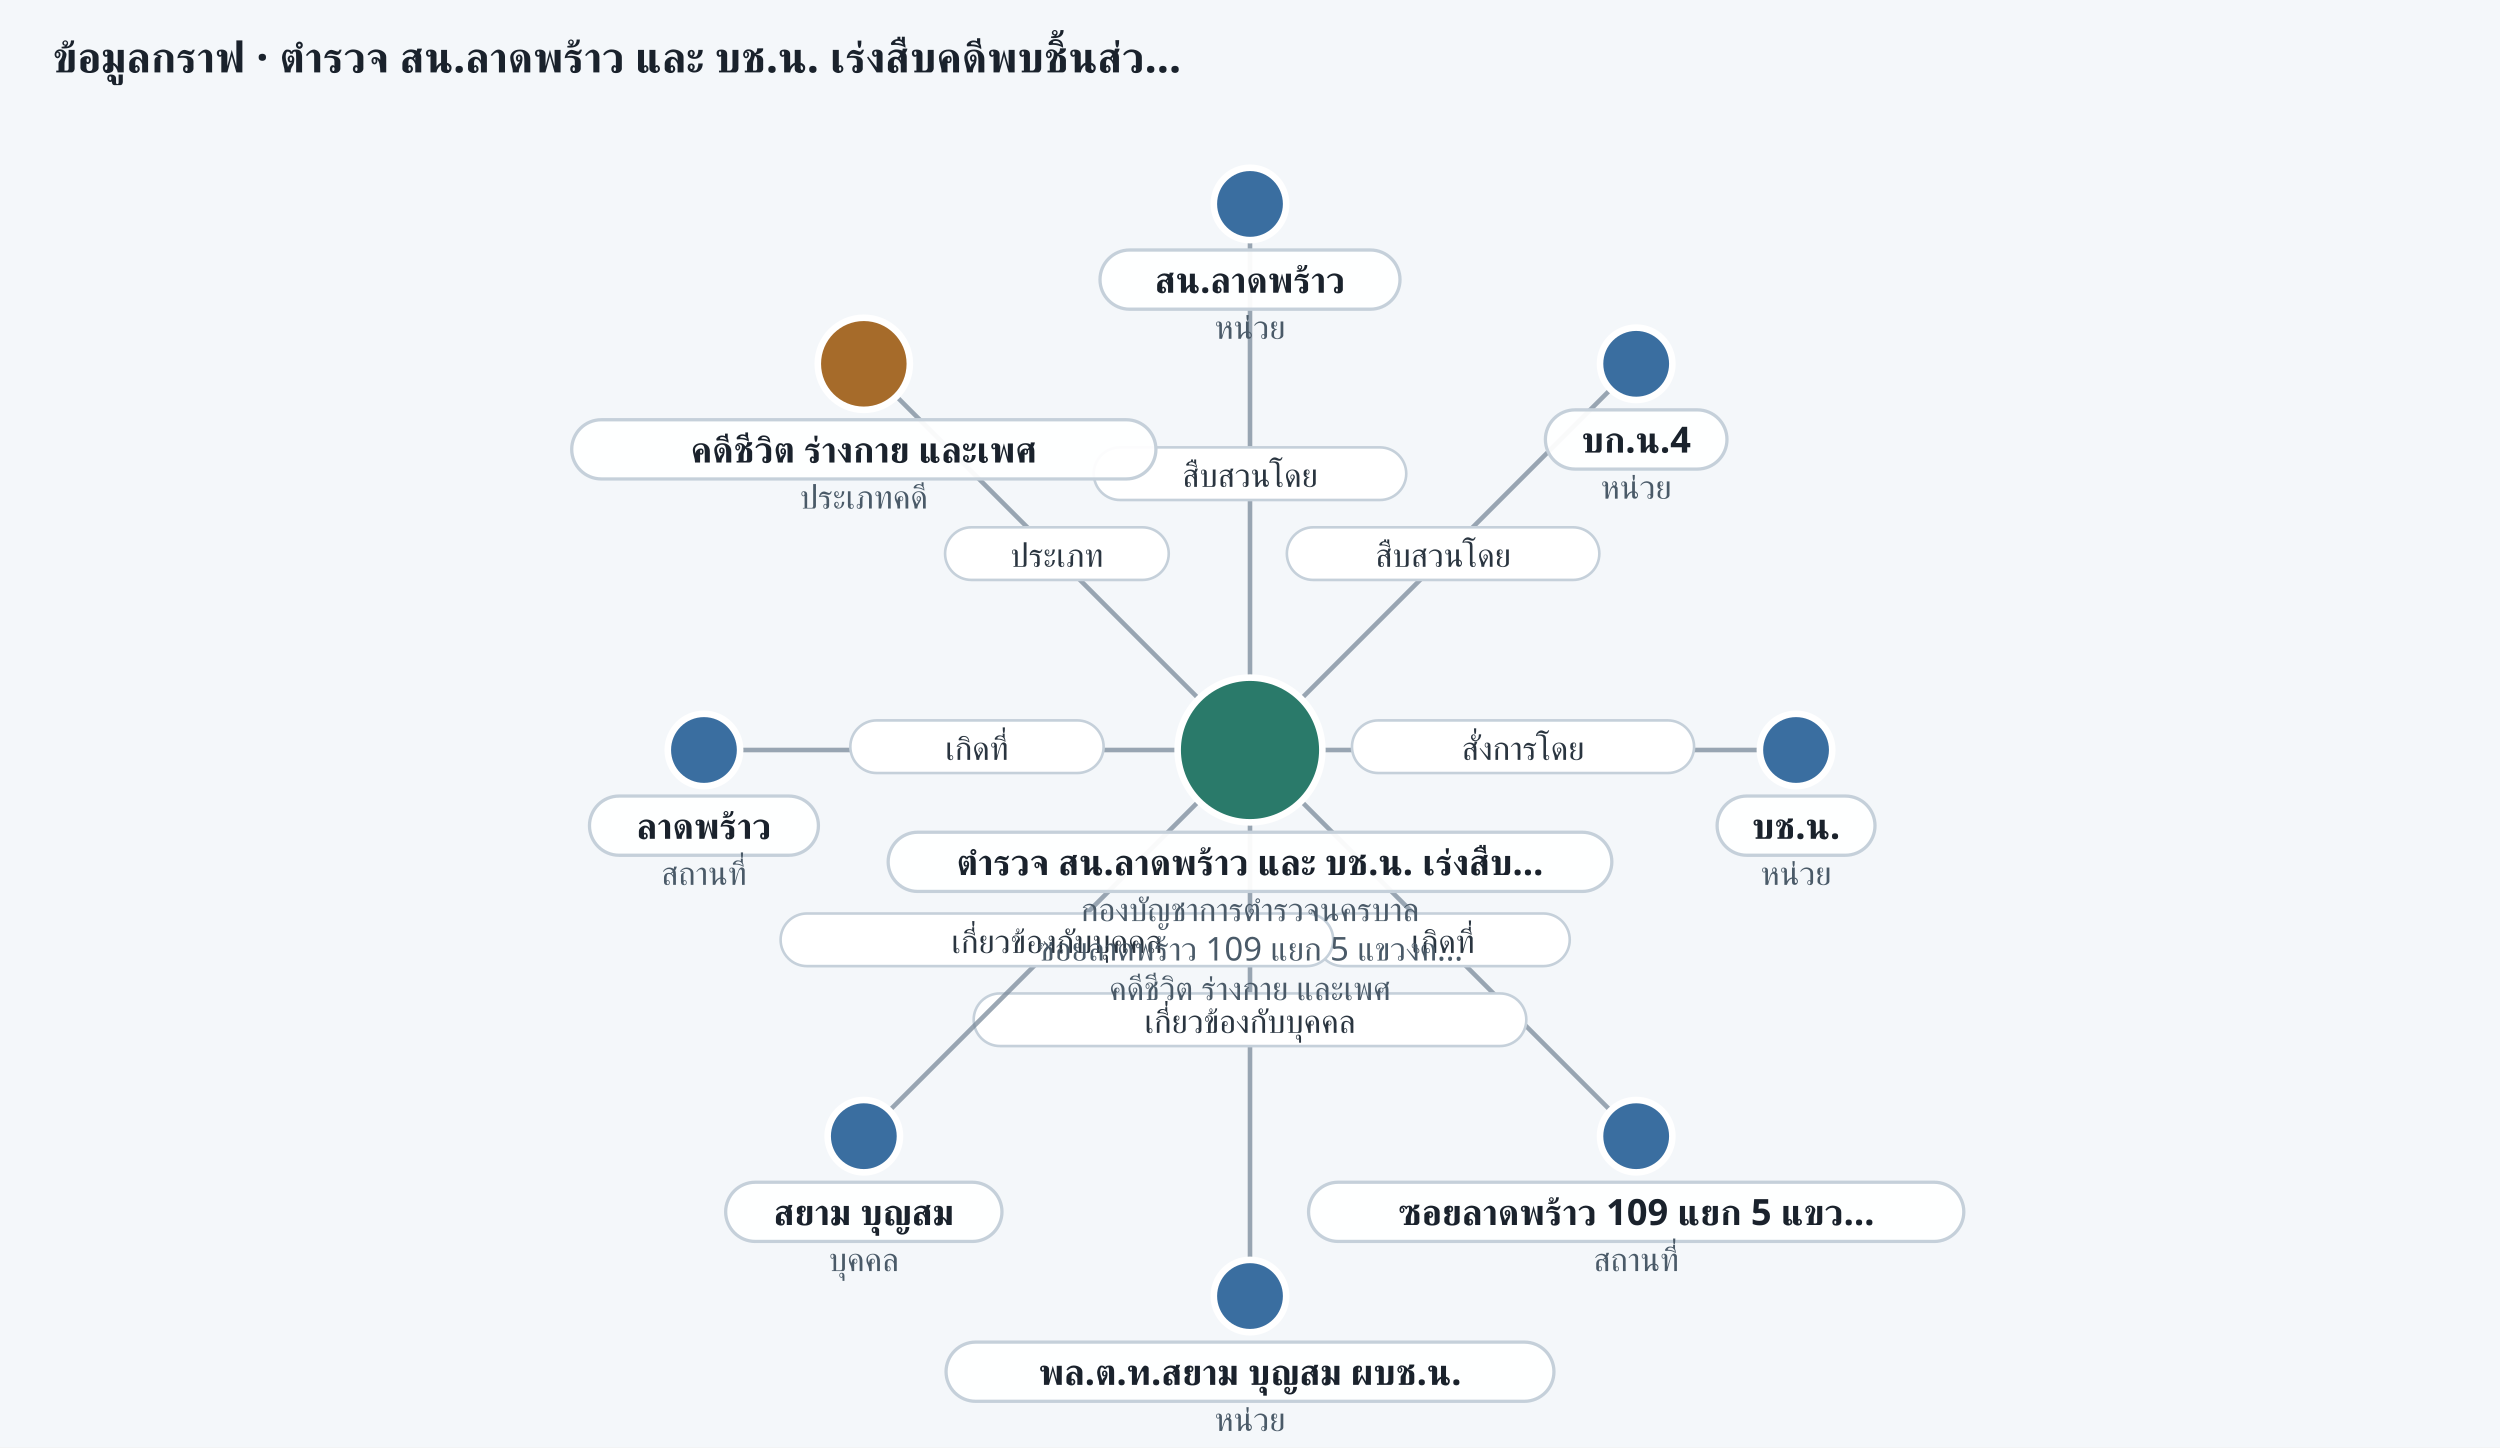
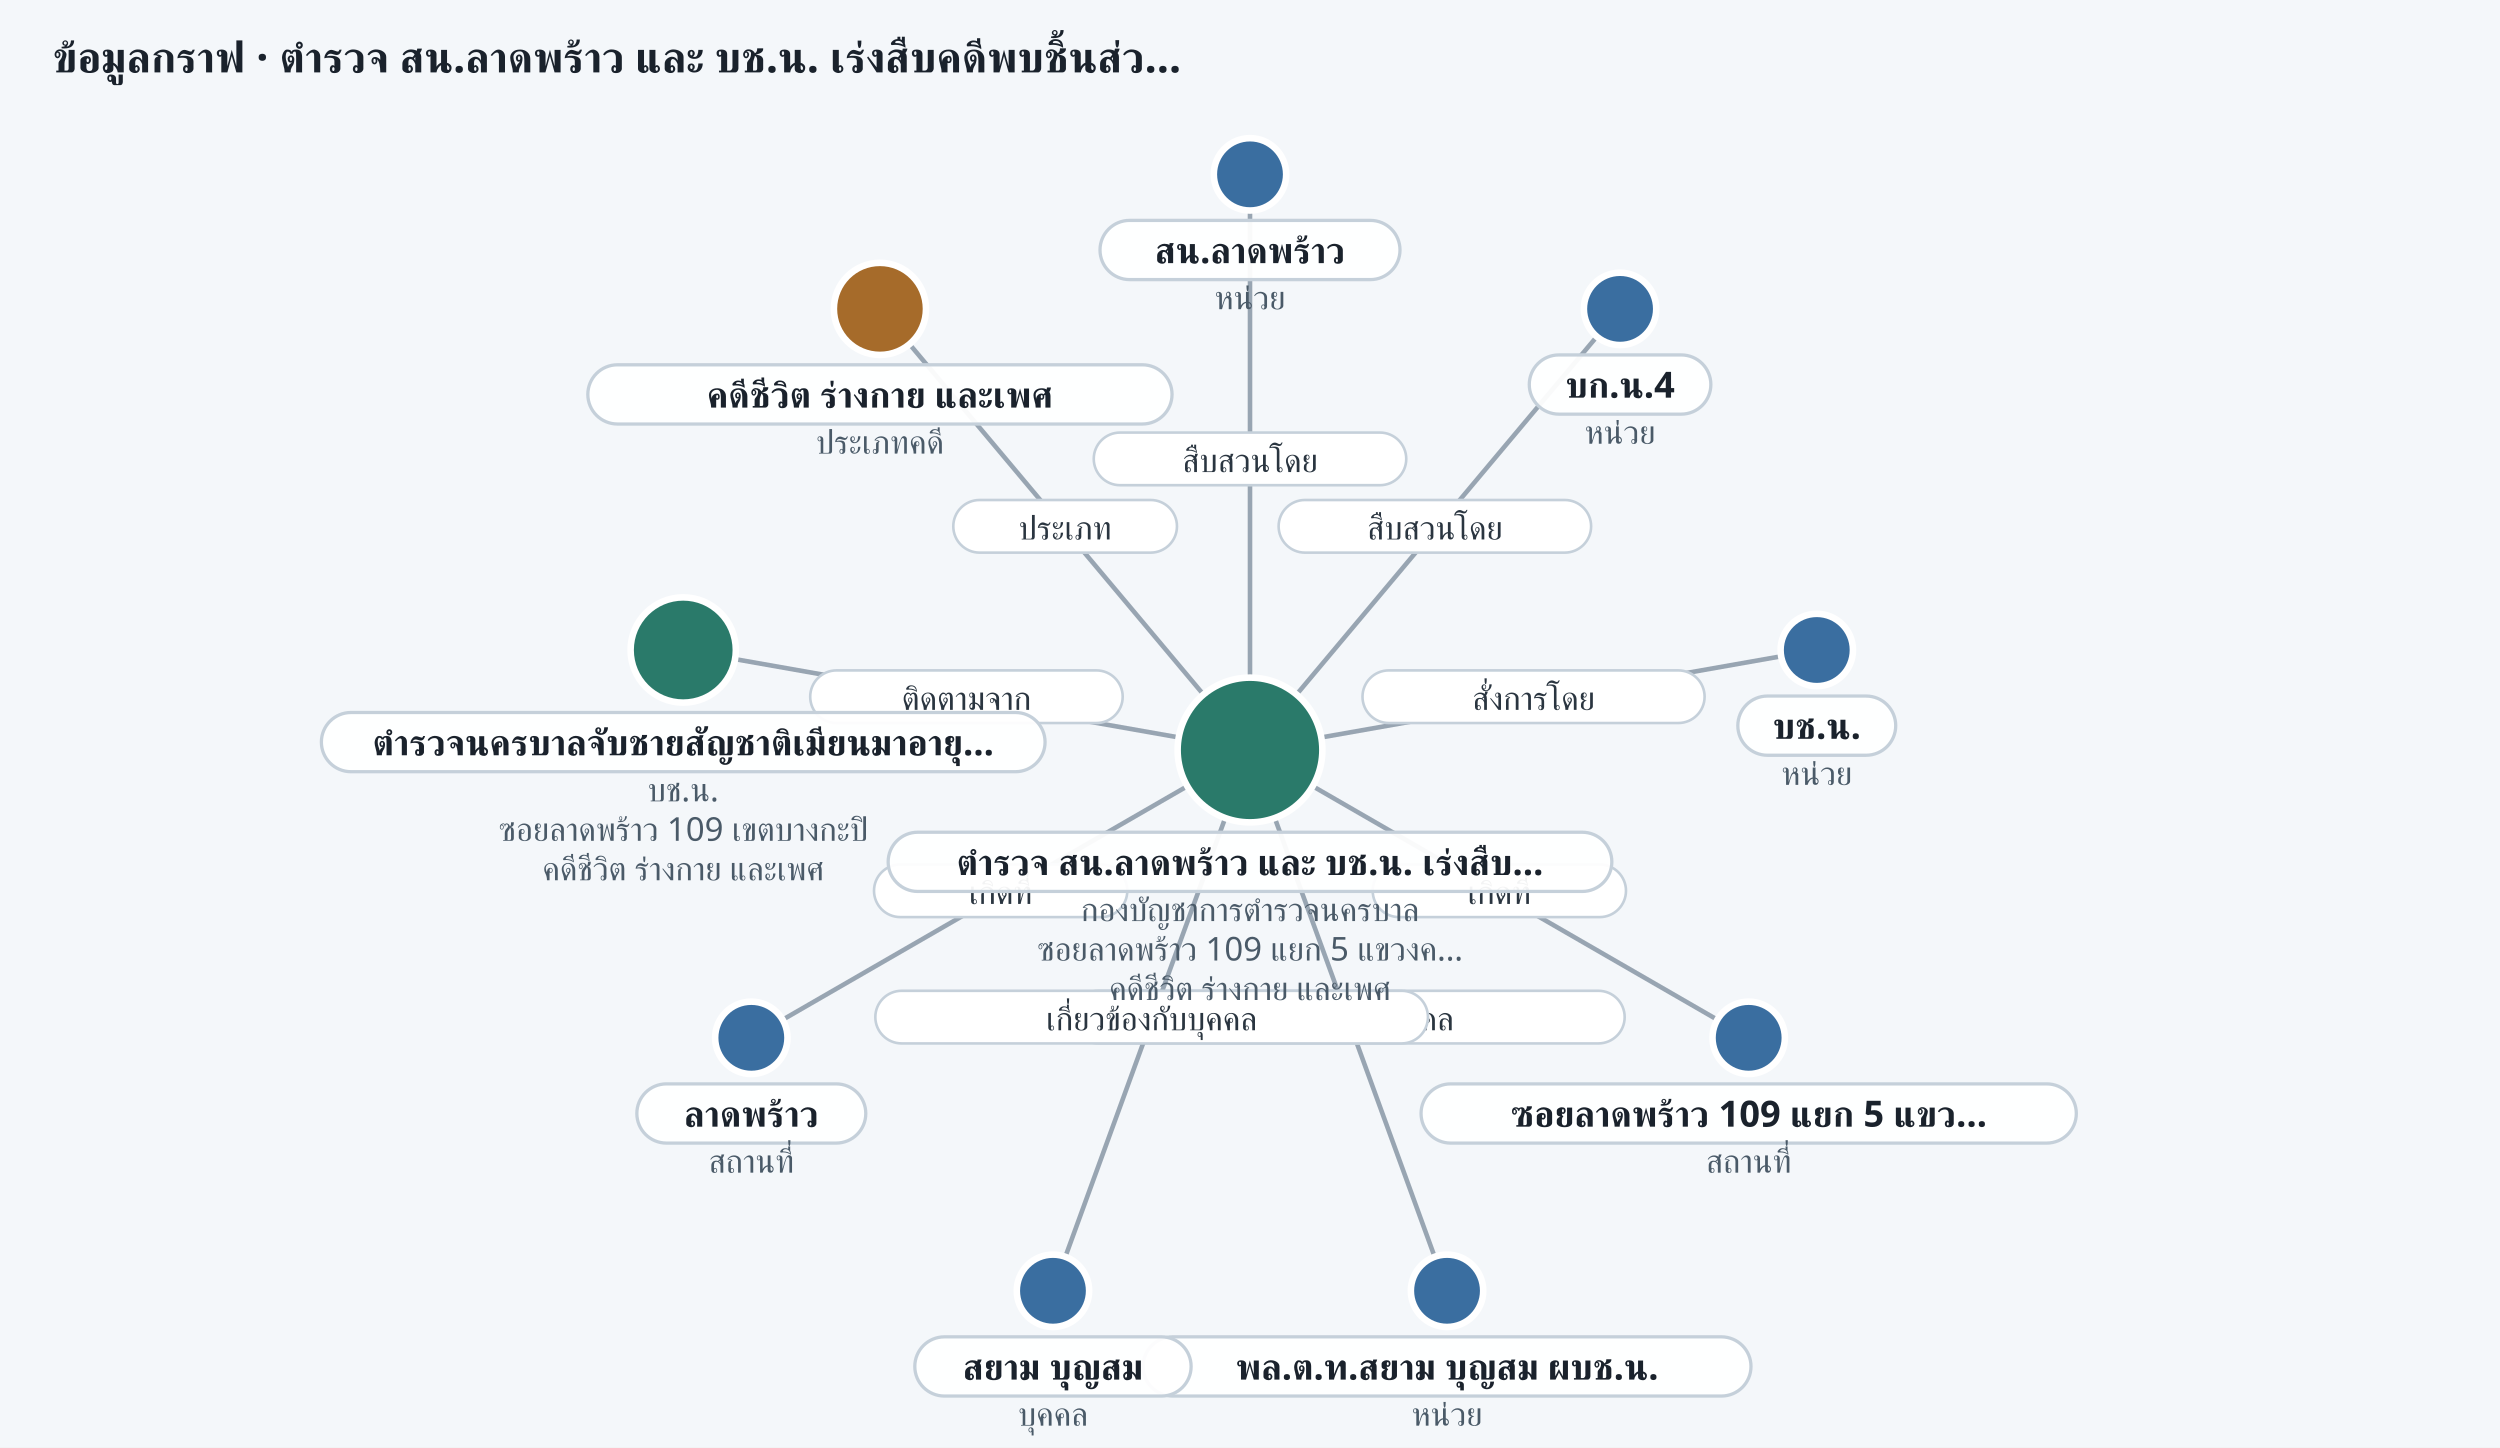
<svg xmlns="http://www.w3.org/2000/svg" width="760" height="440" viewBox="0 0 760 440" role="img" aria-label="ego graph 20261123-violent-01">
  <rect width="100%" height="100%" fill="#f4f7fa" />
  <text x="16" y="22" font-size="13" font-weight="700" fill="#1a222c" font-family="Sarabun, Anuphan, sans-serif">ข้อมูลกราฟ · ตำรวจ สน.ลาดพร้าว และ บช.น. เร่งสืบคดีพบชิ้นส่ว…</text>
-   <line x1="380.0" y1="228.0" x2="380.0" y2="62.0" stroke="#7a8a9a" stroke-width="1.4" opacity="0.75" />
-   <rect x="332.5" y="136.0" width="95.0" height="16" rx="8" fill="#fff" stroke="#c5d0da" stroke-width="0.8" />
-   <text x="380.0" y="148.0" text-anchor="middle" font-size="10" fill="#2a3540" font-family="Sarabun, Anuphan, sans-serif">สืบสวนโดย</text>
-   <line x1="380.0" y1="228.0" x2="497.4" y2="110.6" stroke="#7a8a9a" stroke-width="1.4" opacity="0.75" />
-   <rect x="391.2" y="160.3" width="95.0" height="16" rx="8" fill="#fff" stroke="#c5d0da" stroke-width="0.8" />
-   <text x="438.7" y="172.3" text-anchor="middle" font-size="10" fill="#2a3540" font-family="Sarabun, Anuphan, sans-serif">สืบสวนโดย</text>
-   <line x1="380.0" y1="228.0" x2="546.0" y2="228.0" stroke="#7a8a9a" stroke-width="1.4" opacity="0.75" />
-   <rect x="411.0" y="219.0" width="104.0" height="16" rx="8" fill="#fff" stroke="#c5d0da" stroke-width="0.8" />
-   <text x="463.0" y="231.0" text-anchor="middle" font-size="10" fill="#2a3540" font-family="Sarabun, Anuphan, sans-serif">สั่งการโดย</text>
-   <line x1="380.0" y1="228.0" x2="497.4" y2="345.4" stroke="#7a8a9a" stroke-width="1.4" opacity="0.75" />
-   <rect x="400.2" y="277.7" width="77.0" height="16" rx="8" fill="#fff" stroke="#c5d0da" stroke-width="0.8" />
-   <text x="438.7" y="289.7" text-anchor="middle" font-size="10" fill="#2a3540" font-family="Sarabun, Anuphan, sans-serif">เกิดที่</text>
-   <line x1="380.0" y1="228.0" x2="380.0" y2="394.0" stroke="#7a8a9a" stroke-width="1.4" opacity="0.75" />
-   <rect x="296.0" y="302.0" width="168.0" height="16" rx="8" fill="#fff" stroke="#c5d0da" stroke-width="0.8" />
-   <text x="380.0" y="314.0" text-anchor="middle" font-size="10" fill="#2a3540" font-family="Sarabun, Anuphan, sans-serif">เกี่ยวข้องกับบุคคล</text>
-   <line x1="380.0" y1="228.0" x2="262.6" y2="345.4" stroke="#7a8a9a" stroke-width="1.4" opacity="0.75" />
-   <rect x="237.3" y="277.7" width="168.0" height="16" rx="8" fill="#fff" stroke="#c5d0da" stroke-width="0.8" />
-   <text x="321.3" y="289.7" text-anchor="middle" font-size="10" fill="#2a3540" font-family="Sarabun, Anuphan, sans-serif">เกี่ยวข้องกับบุคคล</text>
-   <line x1="380.0" y1="228.0" x2="214.0" y2="228.0" stroke="#7a8a9a" stroke-width="1.4" opacity="0.75" />
-   <rect x="258.5" y="219.0" width="77.0" height="16" rx="8" fill="#fff" stroke="#c5d0da" stroke-width="0.8" />
-   <text x="297.0" y="231.0" text-anchor="middle" font-size="10" fill="#2a3540" font-family="Sarabun, Anuphan, sans-serif">เกิดที่</text>
-   <line x1="380.0" y1="228.0" x2="262.6" y2="110.6" stroke="#7a8a9a" stroke-width="1.4" opacity="0.75" />
-   <rect x="287.3" y="160.3" width="68.0" height="16" rx="8" fill="#fff" stroke="#c5d0da" stroke-width="0.8" />
-   <text x="321.3" y="172.3" text-anchor="middle" font-size="10" fill="#2a3540" font-family="Sarabun, Anuphan, sans-serif">ประเภท</text>
+   <line x1="380.0" y1="228.0" x2="380.0" y2="53.0" stroke="#7a8a9a" stroke-width="1.4" opacity="0.75" />
+   <rect x="332.5" y="131.5" width="95.0" height="16" rx="8" fill="#fff" stroke="#c5d0da" stroke-width="0.8" />
+   <text x="380.0" y="143.5" text-anchor="middle" font-size="10" fill="#2a3540" font-family="Sarabun, Anuphan, sans-serif">สืบสวนโดย</text>
+   <line x1="380.0" y1="228.0" x2="492.5" y2="93.9" stroke="#7a8a9a" stroke-width="1.4" opacity="0.75" />
+   <rect x="388.7" y="152.0" width="95.0" height="16" rx="8" fill="#fff" stroke="#c5d0da" stroke-width="0.8" />
+   <text x="436.2" y="164.0" text-anchor="middle" font-size="10" fill="#2a3540" font-family="Sarabun, Anuphan, sans-serif">สืบสวนโดย</text>
+   <line x1="380.0" y1="228.0" x2="552.3" y2="197.6" stroke="#7a8a9a" stroke-width="1.4" opacity="0.75" />
+   <rect x="414.2" y="203.8" width="104.0" height="16" rx="8" fill="#fff" stroke="#c5d0da" stroke-width="0.8" />
+   <text x="466.2" y="215.8" text-anchor="middle" font-size="10" fill="#2a3540" font-family="Sarabun, Anuphan, sans-serif">สั่งการโดย</text>
+   <line x1="380.0" y1="228.0" x2="531.6" y2="315.5" stroke="#7a8a9a" stroke-width="1.4" opacity="0.75" />
+   <rect x="417.3" y="262.8" width="77.0" height="16" rx="8" fill="#fff" stroke="#c5d0da" stroke-width="0.8" />
+   <text x="455.8" y="274.8" text-anchor="middle" font-size="10" fill="#2a3540" font-family="Sarabun, Anuphan, sans-serif">เกิดที่</text>
+   <line x1="380.0" y1="228.0" x2="439.9" y2="392.4" stroke="#7a8a9a" stroke-width="1.4" opacity="0.75" />
+   <rect x="325.9" y="301.2" width="168.0" height="16" rx="8" fill="#fff" stroke="#c5d0da" stroke-width="0.8" />
+   <text x="409.9" y="313.2" text-anchor="middle" font-size="10" fill="#2a3540" font-family="Sarabun, Anuphan, sans-serif">เกี่ยวข้องกับบุคคล</text>
+   <line x1="380.0" y1="228.0" x2="320.1" y2="392.4" stroke="#7a8a9a" stroke-width="1.4" opacity="0.75" />
+   <rect x="266.1" y="301.2" width="168.0" height="16" rx="8" fill="#fff" stroke="#c5d0da" stroke-width="0.8" />
+   <text x="350.1" y="313.2" text-anchor="middle" font-size="10" fill="#2a3540" font-family="Sarabun, Anuphan, sans-serif">เกี่ยวข้องกับบุคคล</text>
+   <line x1="380.0" y1="228.0" x2="228.4" y2="315.5" stroke="#7a8a9a" stroke-width="1.4" opacity="0.75" />
+   <rect x="265.7" y="262.8" width="77.0" height="16" rx="8" fill="#fff" stroke="#c5d0da" stroke-width="0.8" />
+   <text x="304.2" y="274.8" text-anchor="middle" font-size="10" fill="#2a3540" font-family="Sarabun, Anuphan, sans-serif">เกิดที่</text>
+   <line x1="207.7" y1="197.6" x2="380.0" y2="228.0" stroke="#7a8a9a" stroke-width="1.4" opacity="0.75" />
+   <rect x="246.3" y="203.8" width="95.0" height="16" rx="8" fill="#fff" stroke="#c5d0da" stroke-width="0.8" />
+   <text x="293.8" y="215.8" text-anchor="middle" font-size="10" fill="#2a3540" font-family="Sarabun, Anuphan, sans-serif">ติดตามจาก</text>
+   <line x1="380.0" y1="228.0" x2="267.5" y2="93.9" stroke="#7a8a9a" stroke-width="1.4" opacity="0.75" />
+   <rect x="289.8" y="152.0" width="68.0" height="16" rx="8" fill="#fff" stroke="#c5d0da" stroke-width="0.8" />
+   <text x="323.8" y="164.0" text-anchor="middle" font-size="10" fill="#2a3540" font-family="Sarabun, Anuphan, sans-serif">ประเภท</text>
  <circle cx="380.0" cy="228.0" r="22" fill="#2a7a6a" stroke="#fff" stroke-width="2" />
  <rect x="270.0" y="253.0" width="220.0" height="18" rx="9" fill="rgba(255,255,255,0.94)" stroke="#c5d0da" />
  <text x="380.0" y="266.0" text-anchor="middle" font-size="11" font-weight="600" fill="#1a222c" font-family="Sarabun, Anuphan, sans-serif">ตำรวจ สน.ลาดพร้าว และ บช.น. เร่งสืบ…</text>
  <text x="380.0" y="280.0" text-anchor="middle" font-size="10" fill="#4a5a68" font-family="Sarabun, Anuphan, sans-serif">กองบัญชาการตำรวจนครบาล</text>
  <text x="380.0" y="292.0" text-anchor="middle" font-size="10" fill="#4a5a68" font-family="Sarabun, Anuphan, sans-serif">ซอยลาดพร้าว 109 แยก 5 แขวงค…</text>
  <text x="380.0" y="304.0" text-anchor="middle" font-size="10" fill="#4a5a68" font-family="Sarabun, Anuphan, sans-serif">คดีชีวิต ร่างกาย และเพศ</text>
-   <circle cx="380.0" cy="62.0" r="11" fill="#3a6ea0" stroke="#fff" stroke-width="2" />
-   <rect x="334.4" y="76.0" width="91.2" height="18" rx="9" fill="rgba(255,255,255,0.94)" stroke="#c5d0da" />
-   <text x="380.0" y="89.0" text-anchor="middle" font-size="11" font-weight="600" fill="#1a222c" font-family="Sarabun, Anuphan, sans-serif">สน.ลาดพร้าว</text>
-   <text x="380.0" y="103.0" text-anchor="middle" font-size="10" fill="#4a5a68" font-family="Sarabun, Anuphan, sans-serif">หน่วย</text>
-   <circle cx="497.4" cy="110.6" r="11" fill="#3a6ea0" stroke="#fff" stroke-width="2" />
-   <rect x="469.8" y="124.6" width="55.2" height="18" rx="9" fill="rgba(255,255,255,0.94)" stroke="#c5d0da" />
-   <text x="497.4" y="137.6" text-anchor="middle" font-size="11" font-weight="600" fill="#1a222c" font-family="Sarabun, Anuphan, sans-serif">บก.น.4</text>
-   <text x="497.4" y="151.6" text-anchor="middle" font-size="10" fill="#4a5a68" font-family="Sarabun, Anuphan, sans-serif">หน่วย</text>
-   <circle cx="546.0" cy="228.0" r="11" fill="#3a6ea0" stroke="#fff" stroke-width="2" />
-   <rect x="522.0" y="242.0" width="48.0" height="18" rx="9" fill="rgba(255,255,255,0.94)" stroke="#c5d0da" />
-   <text x="546.0" y="255.0" text-anchor="middle" font-size="11" font-weight="600" fill="#1a222c" font-family="Sarabun, Anuphan, sans-serif">บช.น.</text>
-   <text x="546.0" y="269.0" text-anchor="middle" font-size="10" fill="#4a5a68" font-family="Sarabun, Anuphan, sans-serif">หน่วย</text>
-   <circle cx="497.4" cy="345.4" r="11" fill="#3a6ea0" stroke="#fff" stroke-width="2" />
-   <rect x="397.8" y="359.4" width="199.2" height="18" rx="9" fill="rgba(255,255,255,0.94)" stroke="#c5d0da" />
-   <text x="497.4" y="372.4" text-anchor="middle" font-size="11" font-weight="600" fill="#1a222c" font-family="Sarabun, Anuphan, sans-serif">ซอยลาดพร้าว 109 แยก 5 แขว…</text>
-   <text x="497.4" y="386.4" text-anchor="middle" font-size="10" fill="#4a5a68" font-family="Sarabun, Anuphan, sans-serif">สถานที่</text>
-   <circle cx="380.0" cy="394.0" r="11" fill="#3a6ea0" stroke="#fff" stroke-width="2" />
-   <rect x="287.6" y="408.0" width="184.8" height="18" rx="9" fill="rgba(255,255,255,0.94)" stroke="#c5d0da" />
-   <text x="380.0" y="421.0" text-anchor="middle" font-size="11" font-weight="600" fill="#1a222c" font-family="Sarabun, Anuphan, sans-serif">พล.ต.ท.สยาม บุญสม ผบช.น.</text>
-   <text x="380.0" y="435.0" text-anchor="middle" font-size="10" fill="#4a5a68" font-family="Sarabun, Anuphan, sans-serif">หน่วย</text>
-   <circle cx="262.6" cy="345.4" r="11" fill="#3a6ea0" stroke="#fff" stroke-width="2" />
-   <rect x="220.6" y="359.4" width="84.0" height="18" rx="9" fill="rgba(255,255,255,0.94)" stroke="#c5d0da" />
-   <text x="262.6" y="372.4" text-anchor="middle" font-size="11" font-weight="600" fill="#1a222c" font-family="Sarabun, Anuphan, sans-serif">สยาม บุญสม</text>
-   <text x="262.6" y="386.4" text-anchor="middle" font-size="10" fill="#4a5a68" font-family="Sarabun, Anuphan, sans-serif">บุคคล</text>
-   <circle cx="214.0" cy="228.0" r="11" fill="#3a6ea0" stroke="#fff" stroke-width="2" />
-   <rect x="179.2" y="242.0" width="69.6" height="18" rx="9" fill="rgba(255,255,255,0.94)" stroke="#c5d0da" />
-   <text x="214.0" y="255.0" text-anchor="middle" font-size="11" font-weight="600" fill="#1a222c" font-family="Sarabun, Anuphan, sans-serif">ลาดพร้าว</text>
-   <text x="214.0" y="269.0" text-anchor="middle" font-size="10" fill="#4a5a68" font-family="Sarabun, Anuphan, sans-serif">สถานที่</text>
-   <circle cx="262.6" cy="110.6" r="14" fill="#a66b2a" stroke="#fff" stroke-width="2" />
-   <rect x="173.8" y="127.6" width="177.6" height="18" rx="9" fill="rgba(255,255,255,0.94)" stroke="#c5d0da" />
-   <text x="262.6" y="140.6" text-anchor="middle" font-size="11" font-weight="600" fill="#1a222c" font-family="Sarabun, Anuphan, sans-serif">คดีชีวิต ร่างกาย และเพศ</text>
-   <text x="262.6" y="154.6" text-anchor="middle" font-size="10" fill="#4a5a68" font-family="Sarabun, Anuphan, sans-serif">ประเภทคดี</text>
+   <circle cx="380.0" cy="53.0" r="11" fill="#3a6ea0" stroke="#fff" stroke-width="2" />
+   <rect x="334.4" y="67.0" width="91.2" height="18" rx="9" fill="rgba(255,255,255,0.94)" stroke="#c5d0da" />
+   <text x="380.0" y="80.0" text-anchor="middle" font-size="11" font-weight="600" fill="#1a222c" font-family="Sarabun, Anuphan, sans-serif">สน.ลาดพร้าว</text>
+   <text x="380.0" y="94.0" text-anchor="middle" font-size="10" fill="#4a5a68" font-family="Sarabun, Anuphan, sans-serif">หน่วย</text>
+   <circle cx="492.5" cy="93.9" r="11" fill="#3a6ea0" stroke="#fff" stroke-width="2" />
+   <rect x="464.9" y="107.9" width="55.2" height="18" rx="9" fill="rgba(255,255,255,0.94)" stroke="#c5d0da" />
+   <text x="492.5" y="120.9" text-anchor="middle" font-size="11" font-weight="600" fill="#1a222c" font-family="Sarabun, Anuphan, sans-serif">บก.น.4</text>
+   <text x="492.5" y="134.9" text-anchor="middle" font-size="10" fill="#4a5a68" font-family="Sarabun, Anuphan, sans-serif">หน่วย</text>
+   <circle cx="552.3" cy="197.6" r="11" fill="#3a6ea0" stroke="#fff" stroke-width="2" />
+   <rect x="528.3" y="211.6" width="48.0" height="18" rx="9" fill="rgba(255,255,255,0.94)" stroke="#c5d0da" />
+   <text x="552.3" y="224.6" text-anchor="middle" font-size="11" font-weight="600" fill="#1a222c" font-family="Sarabun, Anuphan, sans-serif">บช.น.</text>
+   <text x="552.3" y="238.6" text-anchor="middle" font-size="10" fill="#4a5a68" font-family="Sarabun, Anuphan, sans-serif">หน่วย</text>
+   <circle cx="531.6" cy="315.5" r="11" fill="#3a6ea0" stroke="#fff" stroke-width="2" />
+   <rect x="432.0" y="329.5" width="199.2" height="18" rx="9" fill="rgba(255,255,255,0.94)" stroke="#c5d0da" />
+   <text x="531.6" y="342.5" text-anchor="middle" font-size="11" font-weight="600" fill="#1a222c" font-family="Sarabun, Anuphan, sans-serif">ซอยลาดพร้าว 109 แยก 5 แขว…</text>
+   <text x="531.6" y="356.5" text-anchor="middle" font-size="10" fill="#4a5a68" font-family="Sarabun, Anuphan, sans-serif">สถานที่</text>
+   <circle cx="439.9" cy="392.4" r="11" fill="#3a6ea0" stroke="#fff" stroke-width="2" />
+   <rect x="347.5" y="406.4" width="184.8" height="18" rx="9" fill="rgba(255,255,255,0.94)" stroke="#c5d0da" />
+   <text x="439.9" y="419.4" text-anchor="middle" font-size="11" font-weight="600" fill="#1a222c" font-family="Sarabun, Anuphan, sans-serif">พล.ต.ท.สยาม บุญสม ผบช.น.</text>
+   <text x="439.9" y="433.4" text-anchor="middle" font-size="10" fill="#4a5a68" font-family="Sarabun, Anuphan, sans-serif">หน่วย</text>
+   <circle cx="320.1" cy="392.4" r="11" fill="#3a6ea0" stroke="#fff" stroke-width="2" />
+   <rect x="278.1" y="406.4" width="84.0" height="18" rx="9" fill="rgba(255,255,255,0.94)" stroke="#c5d0da" />
+   <text x="320.1" y="419.4" text-anchor="middle" font-size="11" font-weight="600" fill="#1a222c" font-family="Sarabun, Anuphan, sans-serif">สยาม บุญสม</text>
+   <text x="320.1" y="433.4" text-anchor="middle" font-size="10" fill="#4a5a68" font-family="Sarabun, Anuphan, sans-serif">บุคคล</text>
+   <circle cx="228.4" cy="315.5" r="11" fill="#3a6ea0" stroke="#fff" stroke-width="2" />
+   <rect x="193.6" y="329.5" width="69.6" height="18" rx="9" fill="rgba(255,255,255,0.94)" stroke="#c5d0da" />
+   <text x="228.4" y="342.5" text-anchor="middle" font-size="11" font-weight="600" fill="#1a222c" font-family="Sarabun, Anuphan, sans-serif">ลาดพร้าว</text>
+   <text x="228.4" y="356.5" text-anchor="middle" font-size="10" fill="#4a5a68" font-family="Sarabun, Anuphan, sans-serif">สถานที่</text>
+   <circle cx="207.7" cy="197.6" r="16" fill="#2a7a6a" stroke="#fff" stroke-width="2" />
+   <rect x="97.7" y="216.6" width="220.0" height="18" rx="9" fill="rgba(255,255,255,0.94)" stroke="#c5d0da" />
+   <text x="207.7" y="229.6" text-anchor="middle" font-size="11" font-weight="600" fill="#1a222c" font-family="Sarabun, Anuphan, sans-serif">ตำรวจนครบาลจับชายสัญชาติเมียนมาอายุ…</text>
+   <text x="207.7" y="243.6" text-anchor="middle" font-size="10" fill="#4a5a68" font-family="Sarabun, Anuphan, sans-serif">บช.น.</text>
+   <text x="207.7" y="255.6" text-anchor="middle" font-size="10" fill="#4a5a68" font-family="Sarabun, Anuphan, sans-serif">ซอยลาดพร้าว 109 เขตบางกะปิ</text>
+   <text x="207.7" y="267.6" text-anchor="middle" font-size="10" fill="#4a5a68" font-family="Sarabun, Anuphan, sans-serif">คดีชีวิต ร่างกาย และเพศ</text>
+   <circle cx="267.5" cy="93.9" r="14" fill="#a66b2a" stroke="#fff" stroke-width="2" />
+   <rect x="178.7" y="110.9" width="177.6" height="18" rx="9" fill="rgba(255,255,255,0.94)" stroke="#c5d0da" />
+   <text x="267.5" y="123.9" text-anchor="middle" font-size="11" font-weight="600" fill="#1a222c" font-family="Sarabun, Anuphan, sans-serif">คดีชีวิต ร่างกาย และเพศ</text>
+   <text x="267.5" y="137.9" text-anchor="middle" font-size="10" fill="#4a5a68" font-family="Sarabun, Anuphan, sans-serif">ประเภทคดี</text>
</svg>
